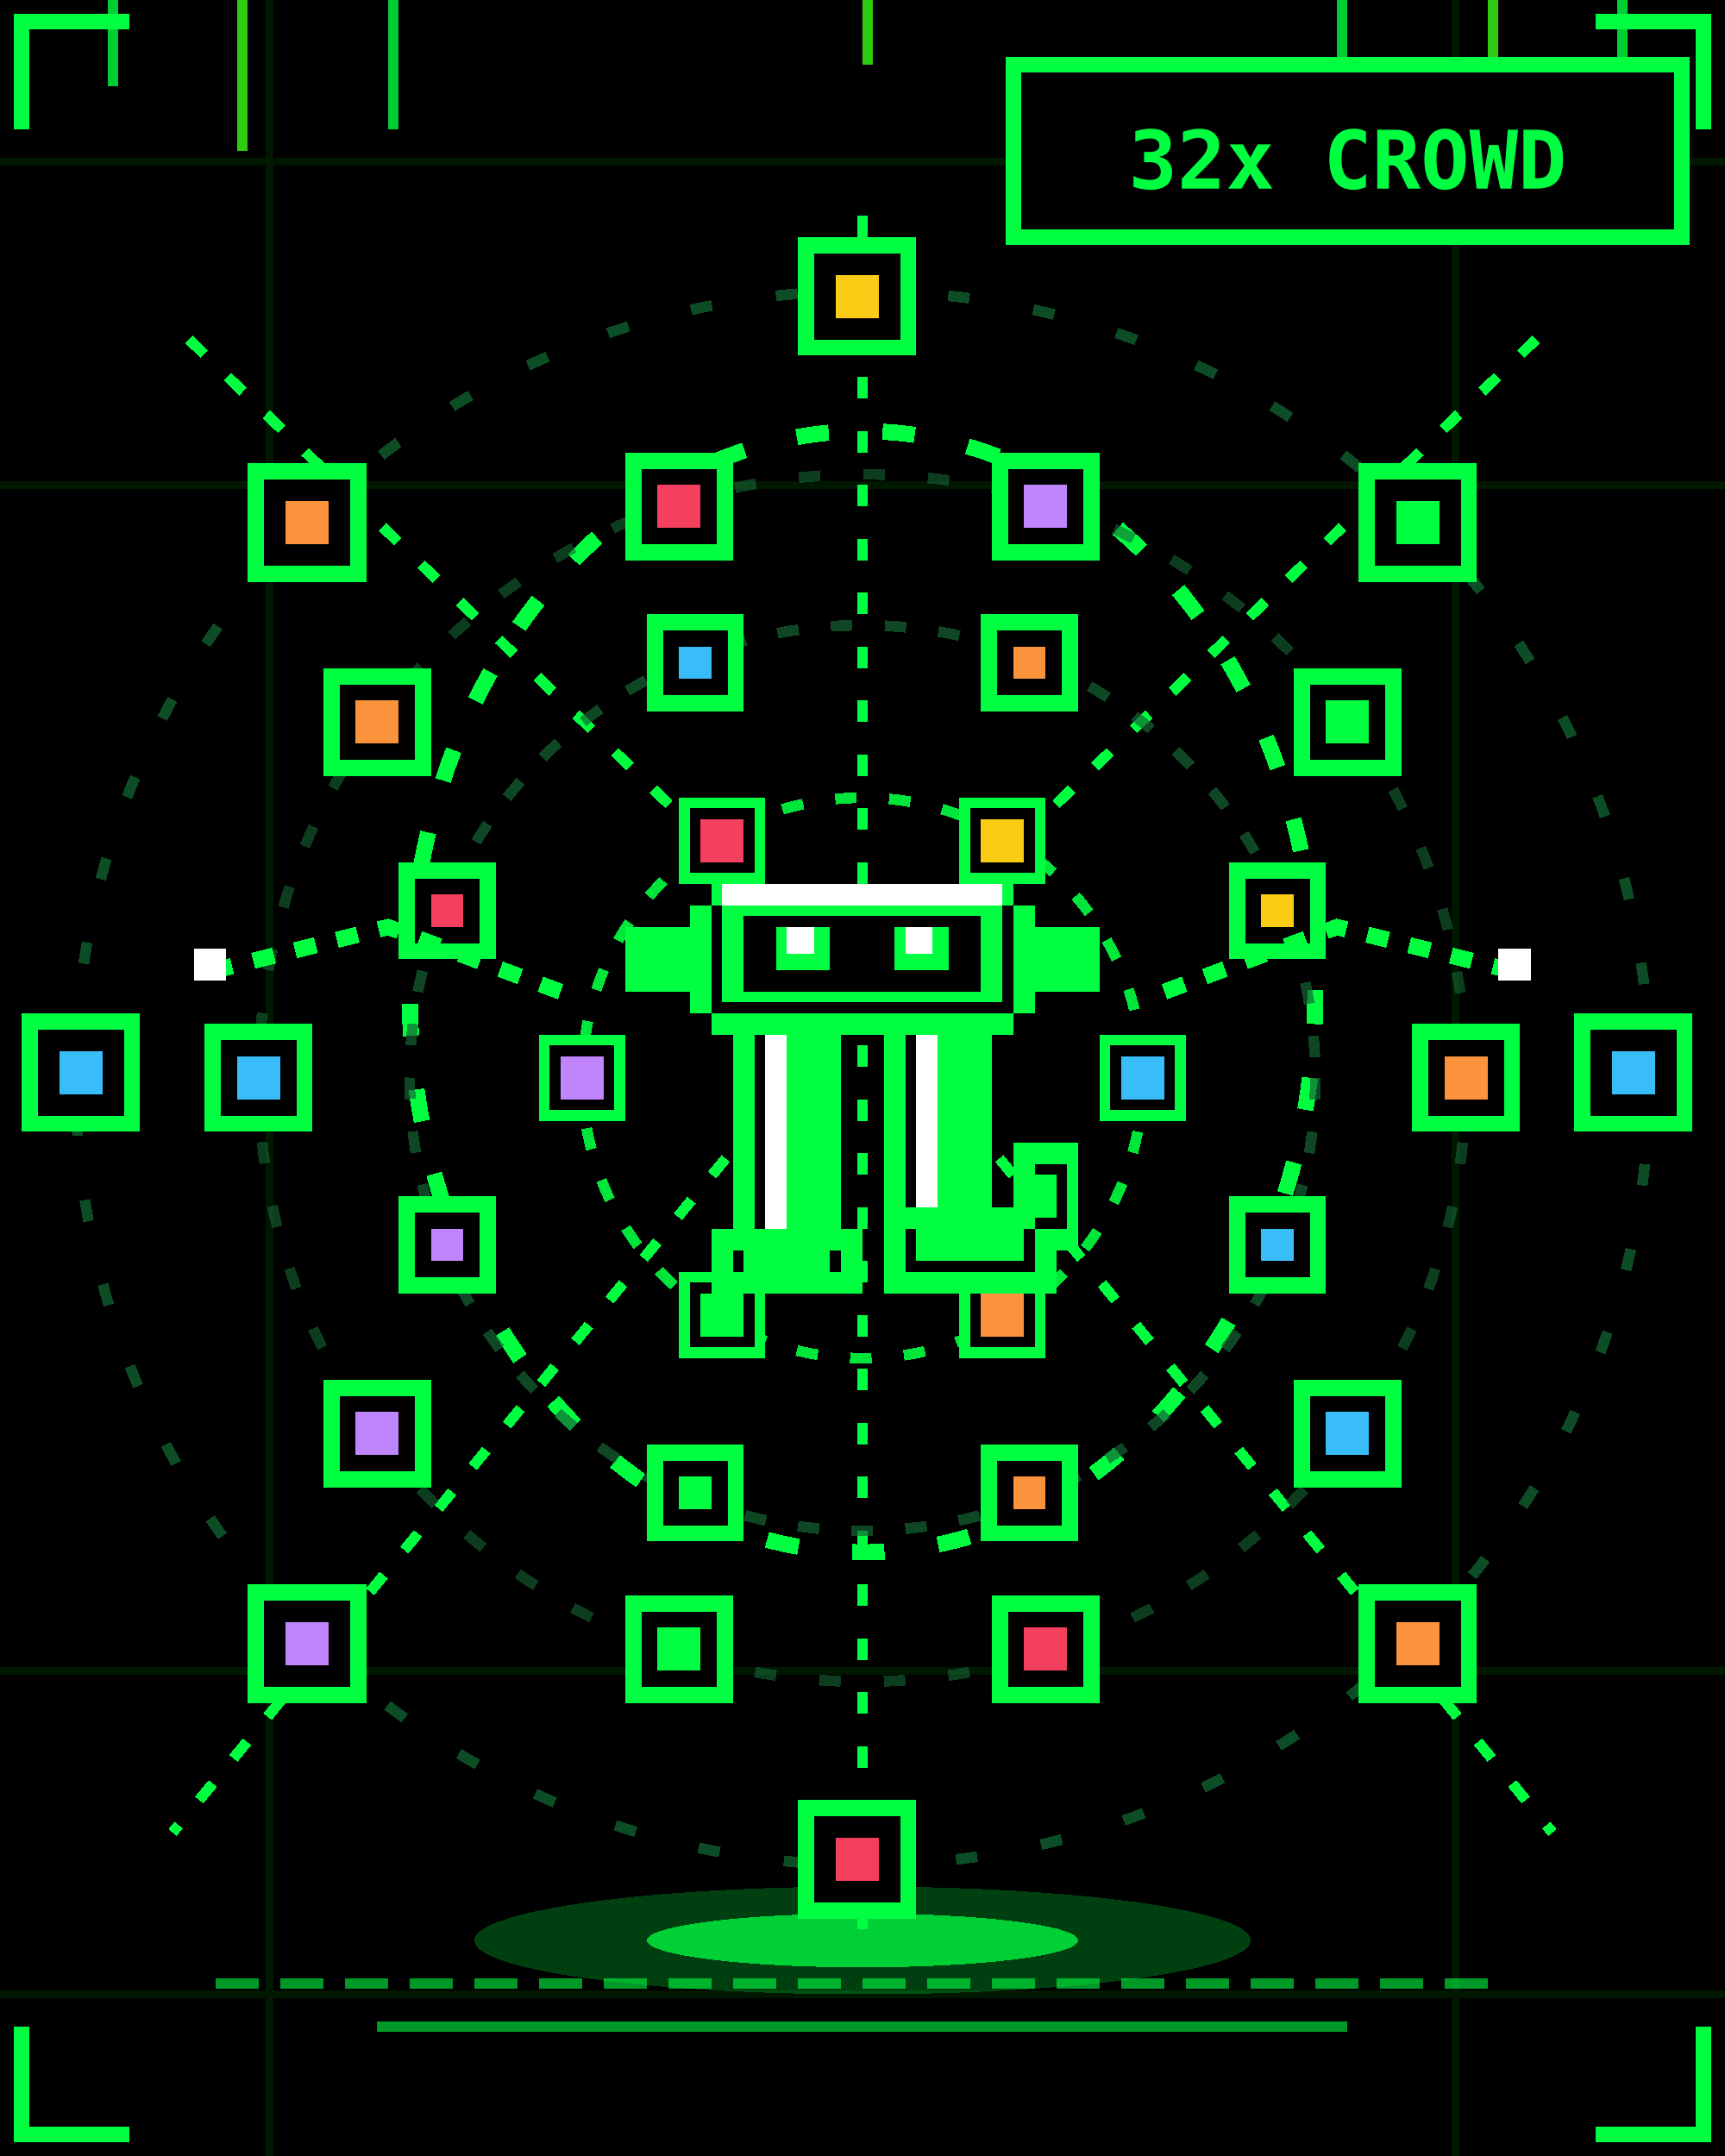
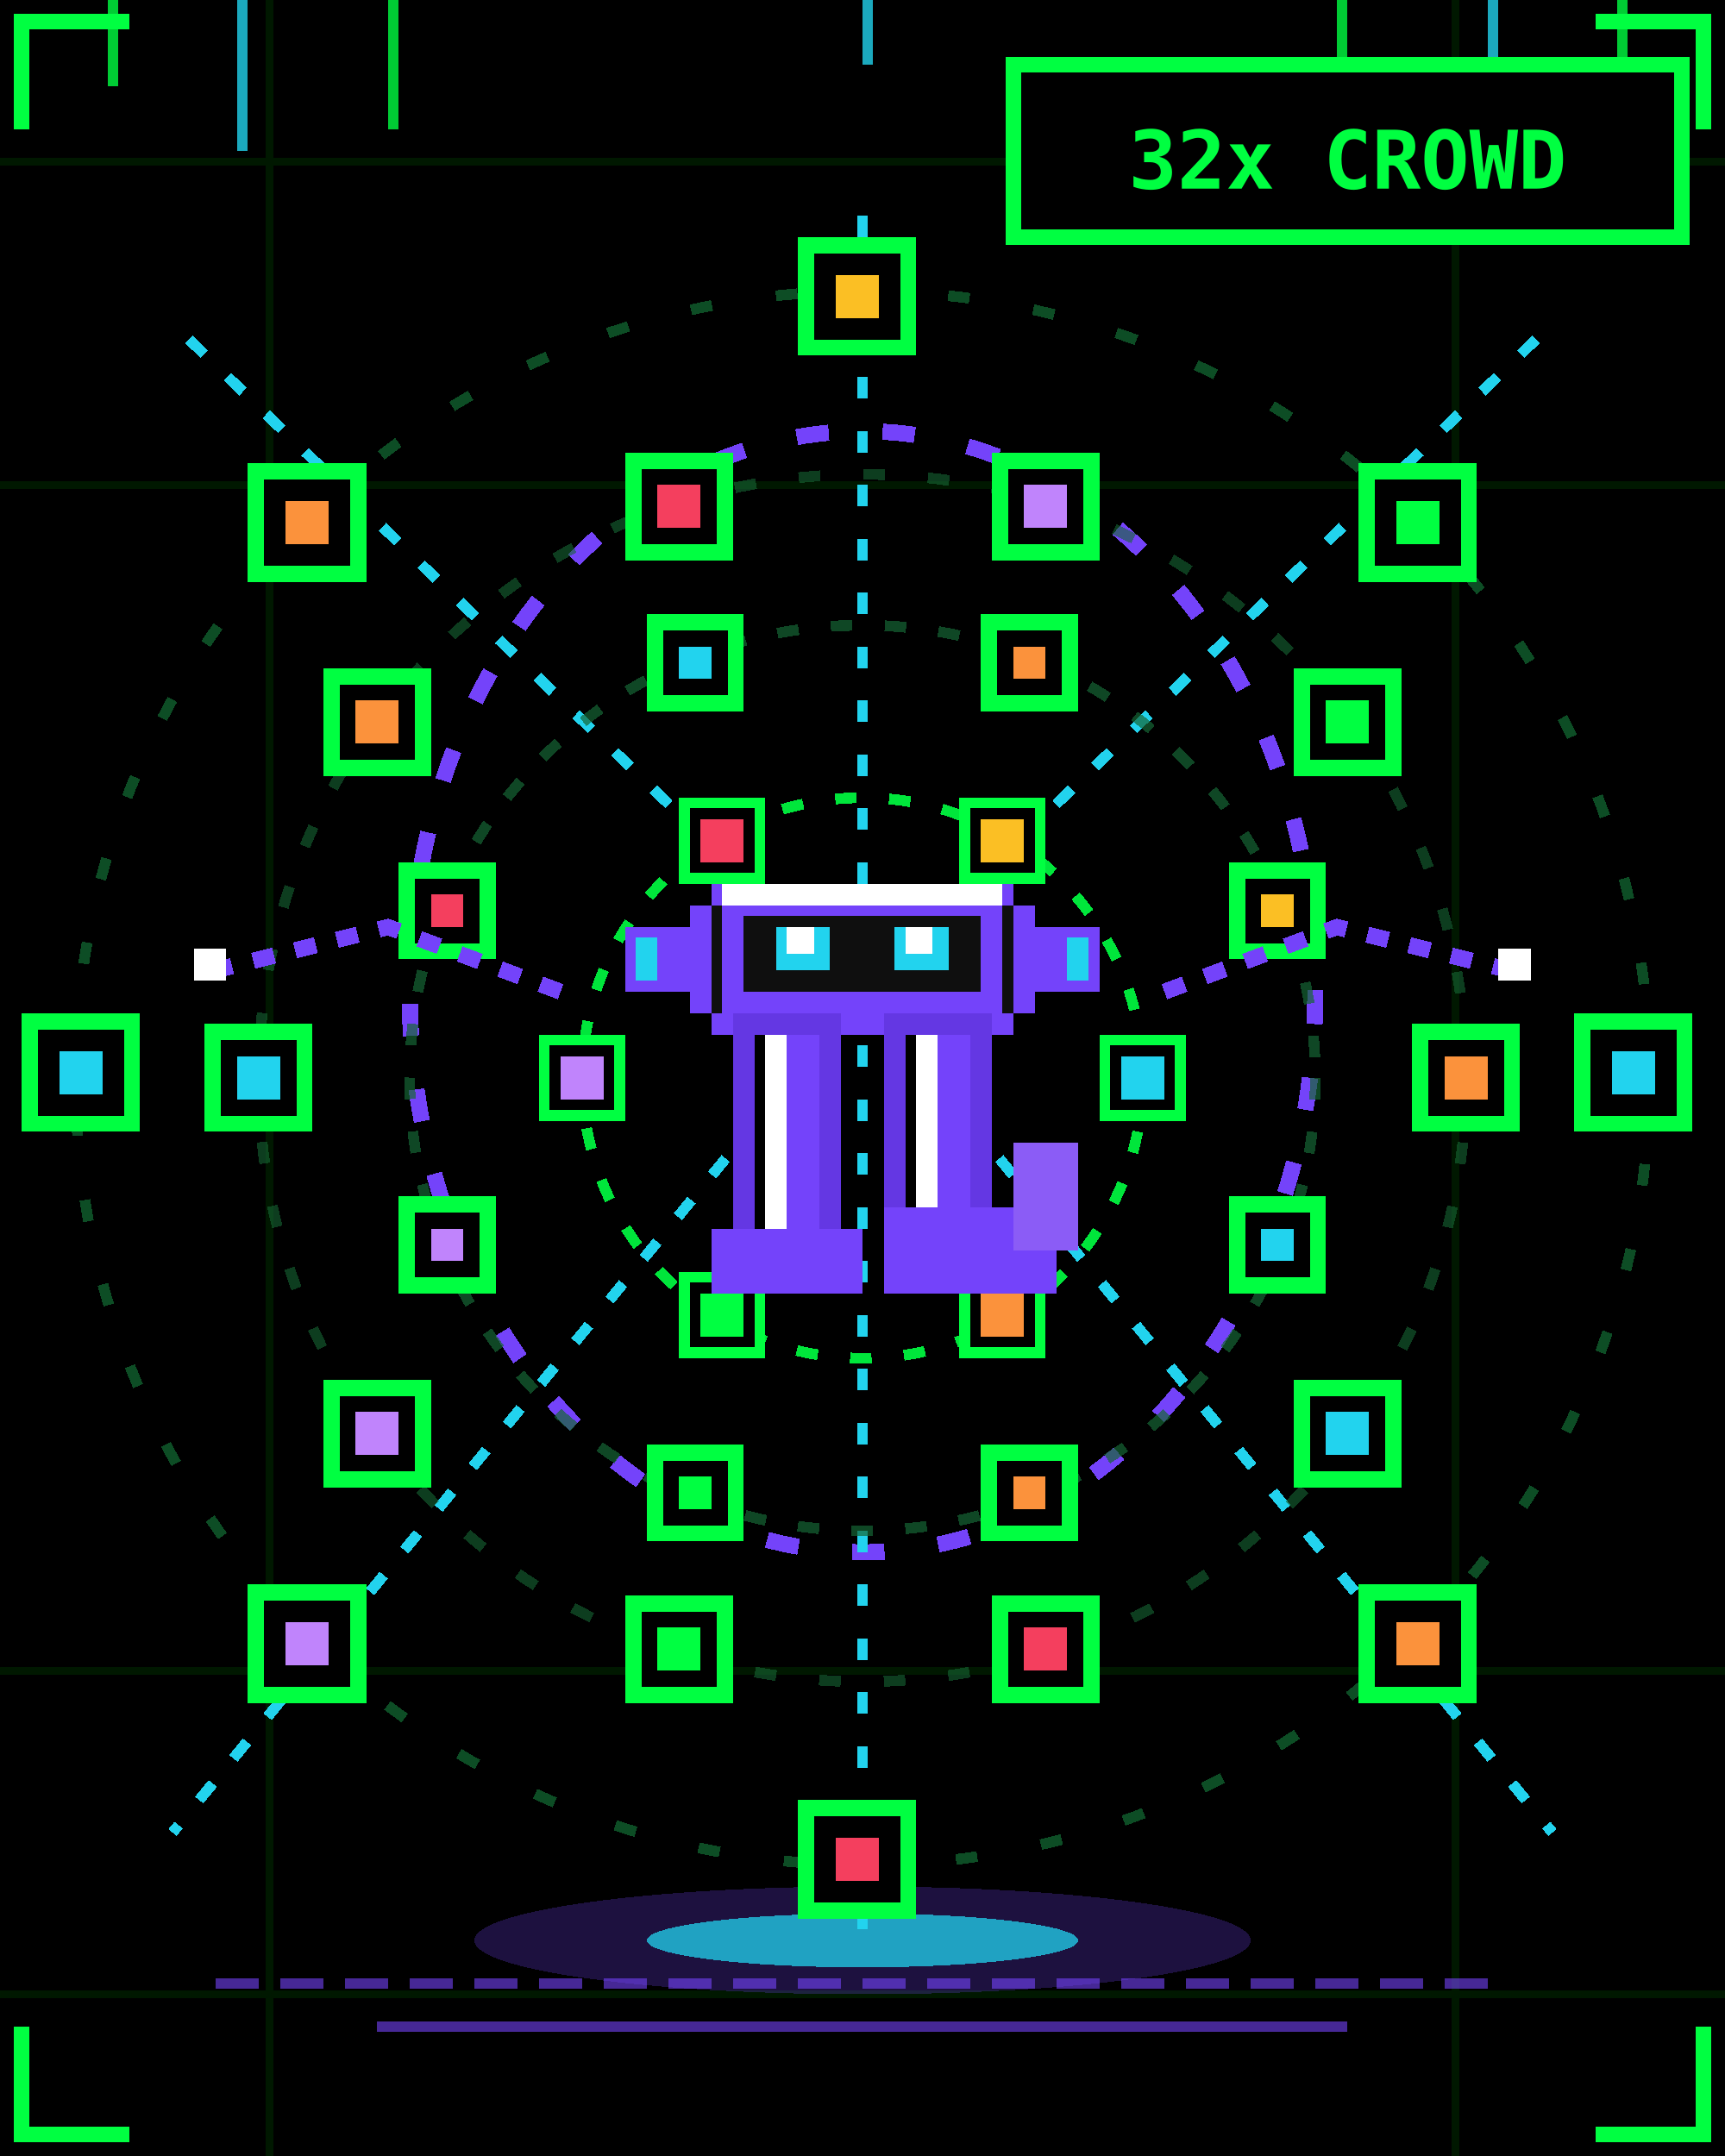
<svg xmlns="http://www.w3.org/2000/svg" viewBox="0 0 160 200" width="100%" height="100%" preserveAspectRatio="none" shape-rendering="crispEdges">
  <style>
    @keyframes vortexRing1 { 0% { transform: rotate(0deg); } 100% { transform: rotate(360deg); } }
    @keyframes vortexRing2 { 0% { transform: rotate(360deg); } 100% { transform: rotate(0deg); } }
    @keyframes vortexRing3 { 0% { transform: rotate(0deg); } 100% { transform: rotate(360deg); } }
    @keyframes vortexRing4 { 0% { transform: rotate(360deg); } 100% { transform: rotate(0deg); } }
    @keyframes levitateCenter { 0%, 100% { transform: translateY(0px); } 50% { transform: translateY(-4px); } }
    @keyframes psychicWaveWide { 0% { transform: scale(0.3); opacity: 0.9; } 50% { opacity: 0.4; } 100% { transform: scale(1.5); opacity: 0; } }
    @keyframes lightningFlicker { 0%, 100% { opacity: 0.15; } 50% { opacity: 1; } }
    @keyframes rainFall1 { 0% { transform: translateY(-10px); opacity: 0; } 30% { opacity: 0.9; } 80% { opacity: 0.9; } 100% { transform: translateY(205px); opacity: 0; } }
    @keyframes rainFall2 { 0% { transform: translateY(-10px); opacity: 0; } 30% { opacity: 0.9; } 80% { opacity: 0.9; } 100% { transform: translateY(205px); opacity: 0; } }

    .ring-1 { animation: vortexRing1 6s steps(8) infinite; transform-origin: 80px 100px; }
    .ring-2 { animation: vortexRing2 10s steps(10) infinite; transform-origin: 80px 100px; }
    .ring-3 { animation: vortexRing3 14s steps(12) infinite; transform-origin: 80px 100px; }
    .ring-4 { animation: vortexRing4 18s steps(16) infinite; transform-origin: 80px 100px; }
    .pip-commander { animation: levitateCenter 1.6s steps(2) infinite; transform-origin: 80px 100px; }
    .psychic-ring-1 { animation: psychicWaveWide 1.8s steps(4) infinite; transform-origin: 80px 92px; }
    .psychic-ring-2 { animation: psychicWaveWide 1.8s steps(4) infinite 0.9s; transform-origin: 80px 92px; }
    .lightning-arc { animation: lightningFlicker 0.4s steps(2) infinite; }
    .rain-stream-1 { animation: rainFall1 2.2s steps(8) infinite; }
    .rain-stream-2 { animation: rainFall2 2.8s steps(8) infinite 1s; }
  </style>
  <rect width="160" height="200" fill="#000000" />
  <g stroke="#003b00" stroke-width="0.75" opacity="0.4">
    <line x1="0" y1="15" x2="160" y2="15" />
    <line x1="0" y1="45" x2="160" y2="45" />
    <line x1="0" y1="155" x2="160" y2="155" />
    <line x1="0" y1="185" x2="160" y2="185" />
    <line x1="25" y1="0" x2="25" y2="200" />
    <line x1="135" y1="0" x2="135" y2="200" />
  </g>
  <g stroke="#00ff41" stroke-width="1.5" fill="none">
    <path d="M2,12 L2,2 L12,2" />
    <path d="M158,12 L158,2 L148,2" />
    <path d="M2,188 L2,198 L12,198" />
    <path d="M158,188 L158,198 L148,198" />
  </g>
  <g class="rain-stream-1" fill="#00ff41" opacity="0.8">
    <rect x="10" y="0" width="1" height="8" />
    <rect x="36" y="0" width="1" height="12" />
    <rect x="124" y="0" width="1" height="10" />
    <rect x="150" y="0" width="1" height="8" />
  </g>
-   <g class="rain-stream-2" fill="#39ff14" opacity="0.8">
+   <g class="rain-stream-2" fill="#22d3ee" opacity="0.8">
    <rect x="22" y="0" width="1" height="14" />
    <rect x="80" y="0" width="1" height="6" />
    <rect x="138" y="0" width="1" height="14" />
  </g>
-   <g fill="none" stroke="#00ff41" stroke-width="1.5" stroke-dasharray="3,5">
+   <g fill="none" stroke="#7443fa" stroke-width="1.5" stroke-dasharray="3,5">
    <ellipse cx="80" cy="92" rx="42" ry="52" class="psychic-ring-1" />
    <ellipse cx="80" cy="92" rx="42" ry="52" class="psychic-ring-2" />
  </g>
-   <g opacity="0.6" stroke="#00ff41" stroke-width="1">
+   <g opacity="0.6" stroke="#7443fa" stroke-width="1">
    <line x1="20" y1="184" x2="140" y2="184" stroke-dasharray="4,2" />
    <line x1="35" y1="188" x2="125" y2="188" />
  </g>
-   <ellipse cx="80" cy="180" rx="36" ry="5" fill="#00ff41" opacity="0.25" />
-   <ellipse cx="80" cy="180" rx="20" ry="2.5" fill="#00ff41" opacity="0.75" />
-   <g class="lightning-arc" stroke="#00ff41" stroke-width="1" stroke-dasharray="2,3" fill="none">
+   <ellipse cx="80" cy="180" rx="36" ry="5" fill="#7443fa" opacity="0.25" />
+   <ellipse cx="80" cy="180" rx="20" ry="2.5" fill="#22d3ee" opacity="0.75" />
+   <g class="lightning-arc" stroke="#22d3ee" stroke-width="1" stroke-dasharray="2,3" fill="none">
    <line x1="80" y1="92" x2="16" y2="30" />
    <line x1="80" y1="92" x2="144" y2="30" />
    <line x1="80" y1="92" x2="16" y2="170" />
    <line x1="80" y1="92" x2="144" y2="170" />
    <line x1="80" y1="92" x2="80" y2="20" />
    <line x1="80" y1="92" x2="80" y2="180" />
  </g>
  <g class="ring-4">
    <circle cx="80" cy="100" r="73" fill="none" stroke="#15803d" stroke-width="1" stroke-dasharray="2,6" opacity="0.6" />
    <g transform="translate(146, 94)">
      <rect width="11" height="11" fill="#00ff41" />
      <rect x="1.5" y="1.5" width="8" height="8" fill="#000" />
-       <rect x="3.5" y="3.5" width="4" height="4" fill="#38bdf8" />
+       <rect x="3.5" y="3.5" width="4" height="4" fill="#22d3ee" />
    </g>
    <g transform="translate(126, 147)">
      <rect width="11" height="11" fill="#00ff41" />
      <rect x="1.5" y="1.5" width="8" height="8" fill="#000" />
      <rect x="3.5" y="3.5" width="4" height="4" fill="#fb923c" />
    </g>
    <g transform="translate(74, 167)">
      <rect width="11" height="11" fill="#00ff41" />
      <rect x="1.5" y="1.5" width="8" height="8" fill="#000" />
      <rect x="3.5" y="3.5" width="4" height="4" fill="#f43f5e" />
    </g>
    <g transform="translate(23, 147)">
      <rect width="11" height="11" fill="#00ff41" />
      <rect x="1.5" y="1.5" width="8" height="8" fill="#000" />
      <rect x="3.5" y="3.5" width="4" height="4" fill="#c084fc" />
    </g>
    <g transform="translate(2, 94)">
      <rect width="11" height="11" fill="#00ff41" />
      <rect x="1.5" y="1.5" width="8" height="8" fill="#000" />
-       <rect x="3.5" y="3.5" width="4" height="4" fill="#38bdf8" />
+       <rect x="3.5" y="3.5" width="4" height="4" fill="#22d3ee" />
    </g>
    <g transform="translate(23, 43)">
      <rect width="11" height="11" fill="#00ff41" />
      <rect x="1.5" y="1.5" width="8" height="8" fill="#000" />
      <rect x="3.5" y="3.5" width="4" height="4" fill="#fb923c" />
    </g>
    <g transform="translate(74, 22)">
      <rect width="11" height="11" fill="#00ff41" />
      <rect x="1.5" y="1.5" width="8" height="8" fill="#000" />
-       <rect x="3.5" y="3.5" width="4" height="4" fill="#facc15" />
+       <rect x="3.5" y="3.5" width="4" height="4" fill="#fbbf24" />
    </g>
    <g transform="translate(126, 43)">
      <rect width="11" height="11" fill="#00ff41" />
      <rect x="1.5" y="1.5" width="8" height="8" fill="#000" />
      <rect x="3.5" y="3.5" width="4" height="4" fill="#00ff41" />
    </g>
  </g>
  <g class="ring-3">
    <circle cx="80" cy="100" r="56" fill="none" stroke="#166534" stroke-width="1" stroke-dasharray="2,4" opacity="0.6" />
    <g transform="translate(131, 95)">
      <rect width="10" height="10" fill="#00ff41" />
      <rect x="1.5" y="1.5" width="7" height="7" fill="#000" />
      <rect x="3" y="3" width="4" height="4" fill="#fb923c" />
    </g>
    <g transform="translate(120, 128)">
      <rect width="10" height="10" fill="#00ff41" />
      <rect x="1.5" y="1.5" width="7" height="7" fill="#000" />
-       <rect x="3" y="3" width="4" height="4" fill="#38bdf8" />
+       <rect x="3" y="3" width="4" height="4" fill="#22d3ee" />
    </g>
    <g transform="translate(92, 148)">
      <rect width="10" height="10" fill="#00ff41" />
      <rect x="1.5" y="1.5" width="7" height="7" fill="#000" />
      <rect x="3" y="3" width="4" height="4" fill="#f43f5e" />
    </g>
    <g transform="translate(58, 148)">
      <rect width="10" height="10" fill="#00ff41" />
      <rect x="1.5" y="1.5" width="7" height="7" fill="#000" />
      <rect x="3" y="3" width="4" height="4" fill="#00ff41" />
    </g>
    <g transform="translate(30, 128)">
      <rect width="10" height="10" fill="#00ff41" />
      <rect x="1.5" y="1.5" width="7" height="7" fill="#000" />
      <rect x="3" y="3" width="4" height="4" fill="#c084fc" />
    </g>
    <g transform="translate(19, 95)">
      <rect width="10" height="10" fill="#00ff41" />
      <rect x="1.5" y="1.5" width="7" height="7" fill="#000" />
-       <rect x="3" y="3" width="4" height="4" fill="#38bdf8" />
+       <rect x="3" y="3" width="4" height="4" fill="#22d3ee" />
    </g>
    <g transform="translate(30, 62)">
      <rect width="10" height="10" fill="#00ff41" />
      <rect x="1.5" y="1.5" width="7" height="7" fill="#000" />
      <rect x="3" y="3" width="4" height="4" fill="#fb923c" />
    </g>
    <g transform="translate(58, 42)">
      <rect width="10" height="10" fill="#00ff41" />
      <rect x="1.5" y="1.5" width="7" height="7" fill="#000" />
      <rect x="3" y="3" width="4" height="4" fill="#f43f5e" />
    </g>
    <g transform="translate(92, 42)">
      <rect width="10" height="10" fill="#00ff41" />
      <rect x="1.5" y="1.5" width="7" height="7" fill="#000" />
      <rect x="3" y="3" width="4" height="4" fill="#c084fc" />
    </g>
    <g transform="translate(120, 62)">
      <rect width="10" height="10" fill="#00ff41" />
      <rect x="1.5" y="1.5" width="7" height="7" fill="#000" />
      <rect x="3" y="3" width="4" height="4" fill="#00ff41" />
    </g>
  </g>
  <g class="ring-2">
    <circle cx="80" cy="100" r="42" fill="none" stroke="#166534" stroke-width="1" stroke-dasharray="2,3" opacity="0.7" />
    <g transform="translate(114, 111)">
      <rect width="9" height="9" fill="#00ff41" />
      <rect x="1.5" y="1.5" width="6" height="6" fill="#000" />
-       <rect x="3" y="3" width="3" height="3" fill="#38bdf8" />
+       <rect x="3" y="3" width="3" height="3" fill="#22d3ee" />
    </g>
    <g transform="translate(91, 134)">
      <rect width="9" height="9" fill="#00ff41" />
      <rect x="1.5" y="1.5" width="6" height="6" fill="#000" />
      <rect x="3" y="3" width="3" height="3" fill="#fb923c" />
    </g>
    <g transform="translate(60, 134)">
      <rect width="9" height="9" fill="#00ff41" />
      <rect x="1.5" y="1.5" width="6" height="6" fill="#000" />
      <rect x="3" y="3" width="3" height="3" fill="#00ff41" />
    </g>
    <g transform="translate(37, 111)">
      <rect width="9" height="9" fill="#00ff41" />
      <rect x="1.5" y="1.5" width="6" height="6" fill="#000" />
      <rect x="3" y="3" width="3" height="3" fill="#c084fc" />
    </g>
    <g transform="translate(37, 80)">
      <rect width="9" height="9" fill="#00ff41" />
      <rect x="1.5" y="1.5" width="6" height="6" fill="#000" />
      <rect x="3" y="3" width="3" height="3" fill="#f43f5e" />
    </g>
    <g transform="translate(60, 57)">
      <rect width="9" height="9" fill="#00ff41" />
      <rect x="1.5" y="1.5" width="6" height="6" fill="#000" />
-       <rect x="3" y="3" width="3" height="3" fill="#38bdf8" />
+       <rect x="3" y="3" width="3" height="3" fill="#22d3ee" />
    </g>
    <g transform="translate(91, 57)">
      <rect width="9" height="9" fill="#00ff41" />
      <rect x="1.5" y="1.5" width="6" height="6" fill="#000" />
      <rect x="3" y="3" width="3" height="3" fill="#fb923c" />
    </g>
    <g transform="translate(114, 80)">
      <rect width="9" height="9" fill="#00ff41" />
      <rect x="1.5" y="1.5" width="6" height="6" fill="#000" />
-       <rect x="3" y="3" width="3" height="3" fill="#facc15" />
+       <rect x="3" y="3" width="3" height="3" fill="#fbbf24" />
    </g>
  </g>
  <g class="ring-1">
    <circle cx="80" cy="100" r="26" fill="none" stroke="#00ff41" stroke-width="1" stroke-dasharray="2,3" opacity="0.9" />
    <g transform="translate(102, 96)">
      <rect width="8" height="8" fill="#00ff41" />
      <rect x="1" y="1" width="6" height="6" fill="#000" />
-       <rect x="2" y="2" width="4" height="4" fill="#38bdf8" />
+       <rect x="2" y="2" width="4" height="4" fill="#22d3ee" />
    </g>
    <g transform="translate(89, 118)">
      <rect width="8" height="8" fill="#00ff41" />
      <rect x="1" y="1" width="6" height="6" fill="#000" />
      <rect x="2" y="2" width="4" height="4" fill="#fb923c" />
    </g>
    <g transform="translate(63, 118)">
      <rect width="8" height="8" fill="#00ff41" />
      <rect x="1" y="1" width="6" height="6" fill="#000" />
      <rect x="2" y="2" width="4" height="4" fill="#00ff41" />
    </g>
    <g transform="translate(50, 96)">
      <rect width="8" height="8" fill="#00ff41" />
      <rect x="1" y="1" width="6" height="6" fill="#000" />
      <rect x="2" y="2" width="4" height="4" fill="#c084fc" />
    </g>
    <g transform="translate(63, 74)">
      <rect width="8" height="8" fill="#00ff41" />
      <rect x="1" y="1" width="6" height="6" fill="#000" />
      <rect x="2" y="2" width="4" height="4" fill="#f43f5e" />
    </g>
    <g transform="translate(89, 74)">
      <rect width="8" height="8" fill="#00ff41" />
      <rect x="1" y="1" width="6" height="6" fill="#000" />
-       <rect x="2" y="2" width="4" height="4" fill="#facc15" />
+       <rect x="2" y="2" width="4" height="4" fill="#fbbf24" />
    </g>
  </g>
  <g class="pip-commander">
-     <path d="M52,92 L36,86 L20,90" stroke="#00ff41" stroke-width="1.5" fill="none" stroke-dasharray="2,2" />
+     <path d="M52,92 L36,86 L20,90" stroke="#7443fa" stroke-width="1.5" fill="none" stroke-dasharray="2,2" />
    <rect x="18" y="88" width="3" height="3" fill="#ffffff" />
-     <path d="M108,92 L124,86 L140,90" stroke="#00ff41" stroke-width="1.5" fill="none" stroke-dasharray="2,2" />
+     <path d="M108,92 L124,86 L140,90" stroke="#7443fa" stroke-width="1.5" fill="none" stroke-dasharray="2,2" />
    <rect x="139" y="88" width="3" height="3" fill="#ffffff" />
-     <rect x="64" y="84" width="32" height="10" fill="#00ff41" />
-     <rect x="66" y="82" width="28" height="14" fill="#00ff41" />
-     <rect x="62" y="86" width="36" height="6" fill="#00ff41" />
-     <rect x="68" y="94" width="10" height="22" fill="#00ff41" />
-     <rect x="66" y="114" width="14" height="6" fill="#00ff41" />
-     <rect x="82" y="94" width="10" height="20" fill="#00ff41" />
-     <rect x="82" y="112" width="16" height="8" fill="#00ff41" />
-     <rect x="94" y="106" width="6" height="10" fill="#00ff41" />
+     <rect x="64" y="84" width="32" height="10" fill="#7443fa" />
+     <rect x="66" y="82" width="28" height="14" fill="#7443fa" />
+     <rect x="62" y="86" width="36" height="6" fill="#7443fa" />
+     <rect x="68" y="94" width="10" height="22" fill="#6437e3" />
+     <rect x="66" y="114" width="14" height="6" fill="#7443fa" />
+     <rect x="82" y="94" width="10" height="20" fill="#6437e3" />
+     <rect x="82" y="112" width="16" height="8" fill="#7443fa" />
+     <rect x="94" y="106" width="6" height="10" fill="#8b5cf6" />
    <rect x="70" y="96" width="6" height="18" fill="#000000" />
-     <rect x="71" y="96" width="5" height="18" fill="#00ff41" />
+     <rect x="71" y="96" width="5" height="18" fill="#7443fa" />
    <rect x="71" y="96" width="2" height="18" fill="#ffffff" />
-     <rect x="68" y="116" width="10" height="2" fill="#000000" />
-     <rect x="69" y="116" width="8" height="2" fill="#00ff41" />
    <rect x="84" y="96" width="6" height="16" fill="#000000" />
-     <rect x="85" y="96" width="5" height="16" fill="#00ff41" />
+     <rect x="85" y="96" width="5" height="16" fill="#7443fa" />
    <rect x="85" y="96" width="2" height="16" fill="#ffffff" />
-     <rect x="84" y="114" width="12" height="4" fill="#000000" />
-     <rect x="85" y="114" width="10" height="3" fill="#00ff41" />
-     <rect x="96" y="108" width="3" height="6" fill="#000000" />
-     <rect x="96" y="109" width="2" height="4" fill="#00ff41" />
-     <rect x="66" y="84" width="28" height="10" fill="#000000" />
-     <rect x="67" y="84" width="26" height="10" fill="#00ff41" />
+     <rect x="66" y="84" width="28" height="10" fill="#0f0f0f" />
+     <rect x="67" y="84" width="26" height="10" fill="#7443fa" />
    <rect x="67" y="82" width="26" height="2" fill="#ffffff" />
-     <rect x="66" y="93" width="28" height="1" fill="#000000" />
-     <rect x="69" y="85" width="22" height="7" fill="#000000" />
-     <rect x="72" y="86" width="5" height="4" fill="#00ff41" />
+     <rect x="69" y="85" width="22" height="7" fill="#0f0f0f" />
+     <rect x="72" y="86" width="5" height="4" fill="#22d3ee" />
    <rect x="73" y="86" width="2.5" height="2.5" fill="#ffffff" />
-     <rect x="83" y="86" width="5" height="4" fill="#00ff41" />
+     <rect x="83" y="86" width="5" height="4" fill="#22d3ee" />
    <rect x="84" y="86" width="2.5" height="2.5" fill="#ffffff" />
-     <g fill="#00ff41">
+     <g fill="#7443fa">
      <rect x="58" y="86" width="4" height="6" />
+       <rect x="59" y="87" width="2" height="4" fill="#22d3ee" />
      <rect x="98" y="86" width="4" height="6" />
+       <rect x="99" y="87" width="2" height="4" fill="#22d3ee" />
    </g>
  </g>
  <g transform="translate(94, 6)">
    <rect width="62" height="16" fill="#000000" stroke="#00ff41" stroke-width="1.5" />
    <text x="31" y="11.5" font-family="'Fira Code', monospace" font-size="7.5" font-weight="900" fill="#00ff41" text-anchor="middle">32x CROWD</text>
  </g>
</svg>
